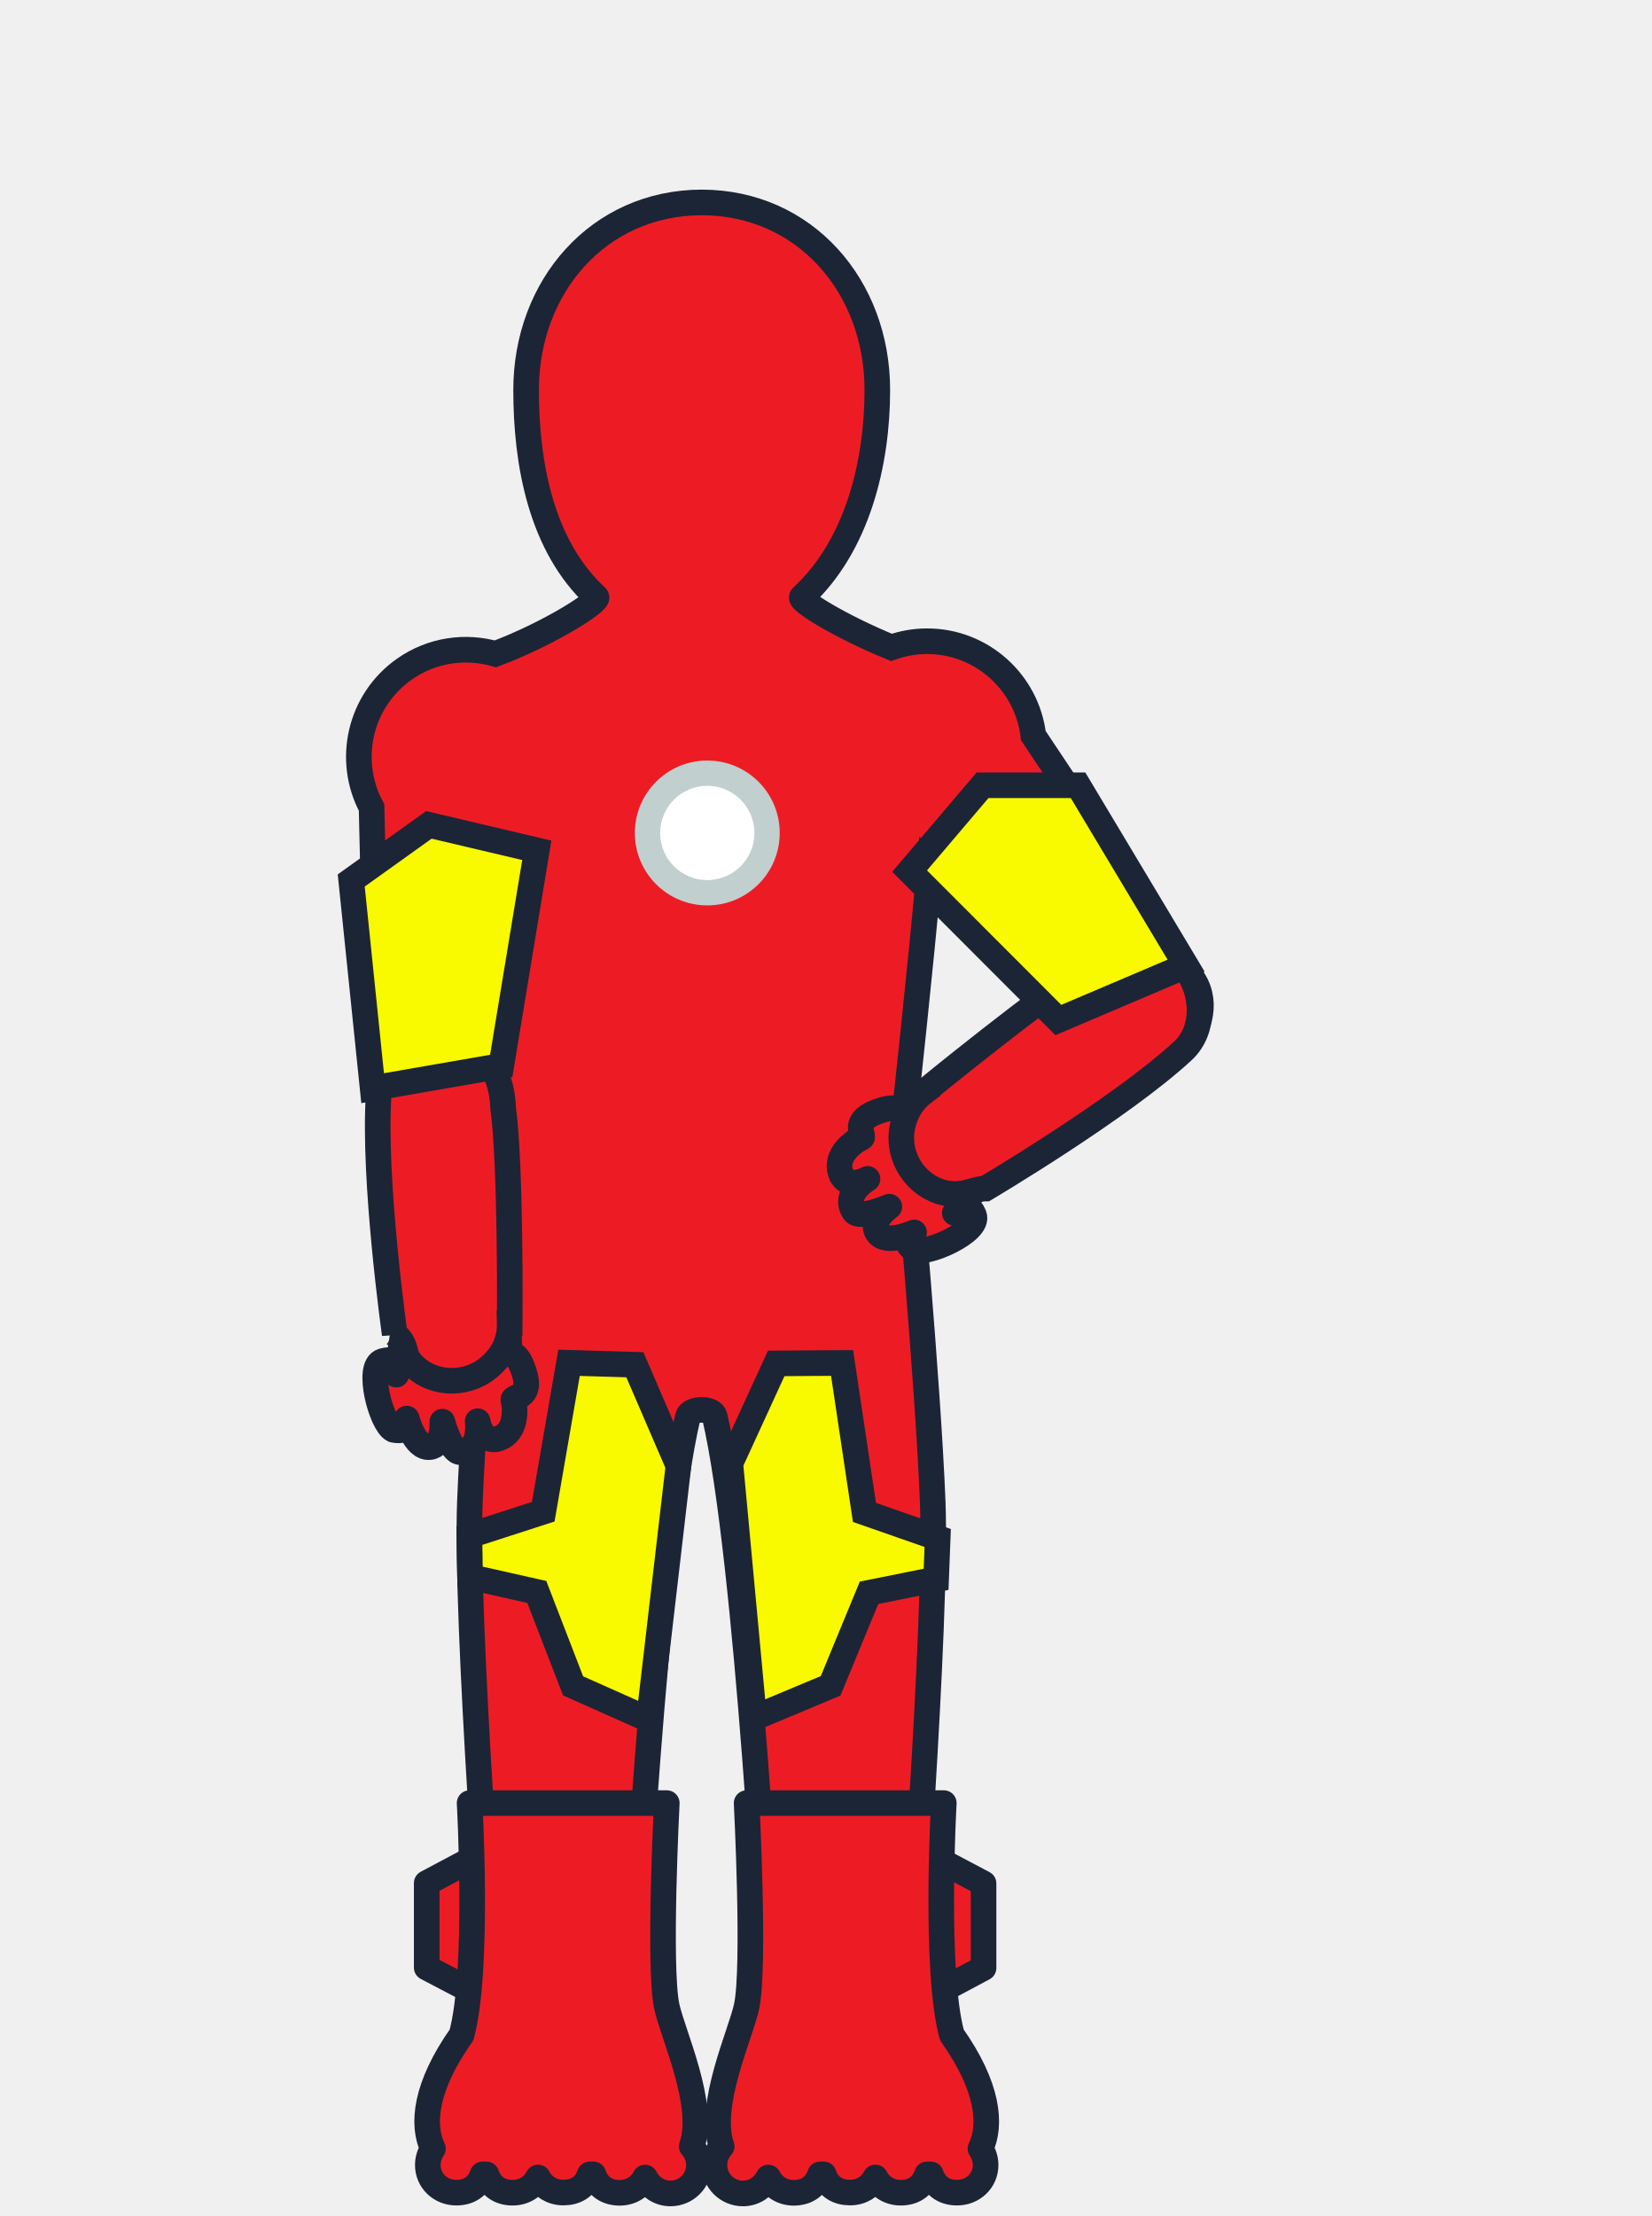
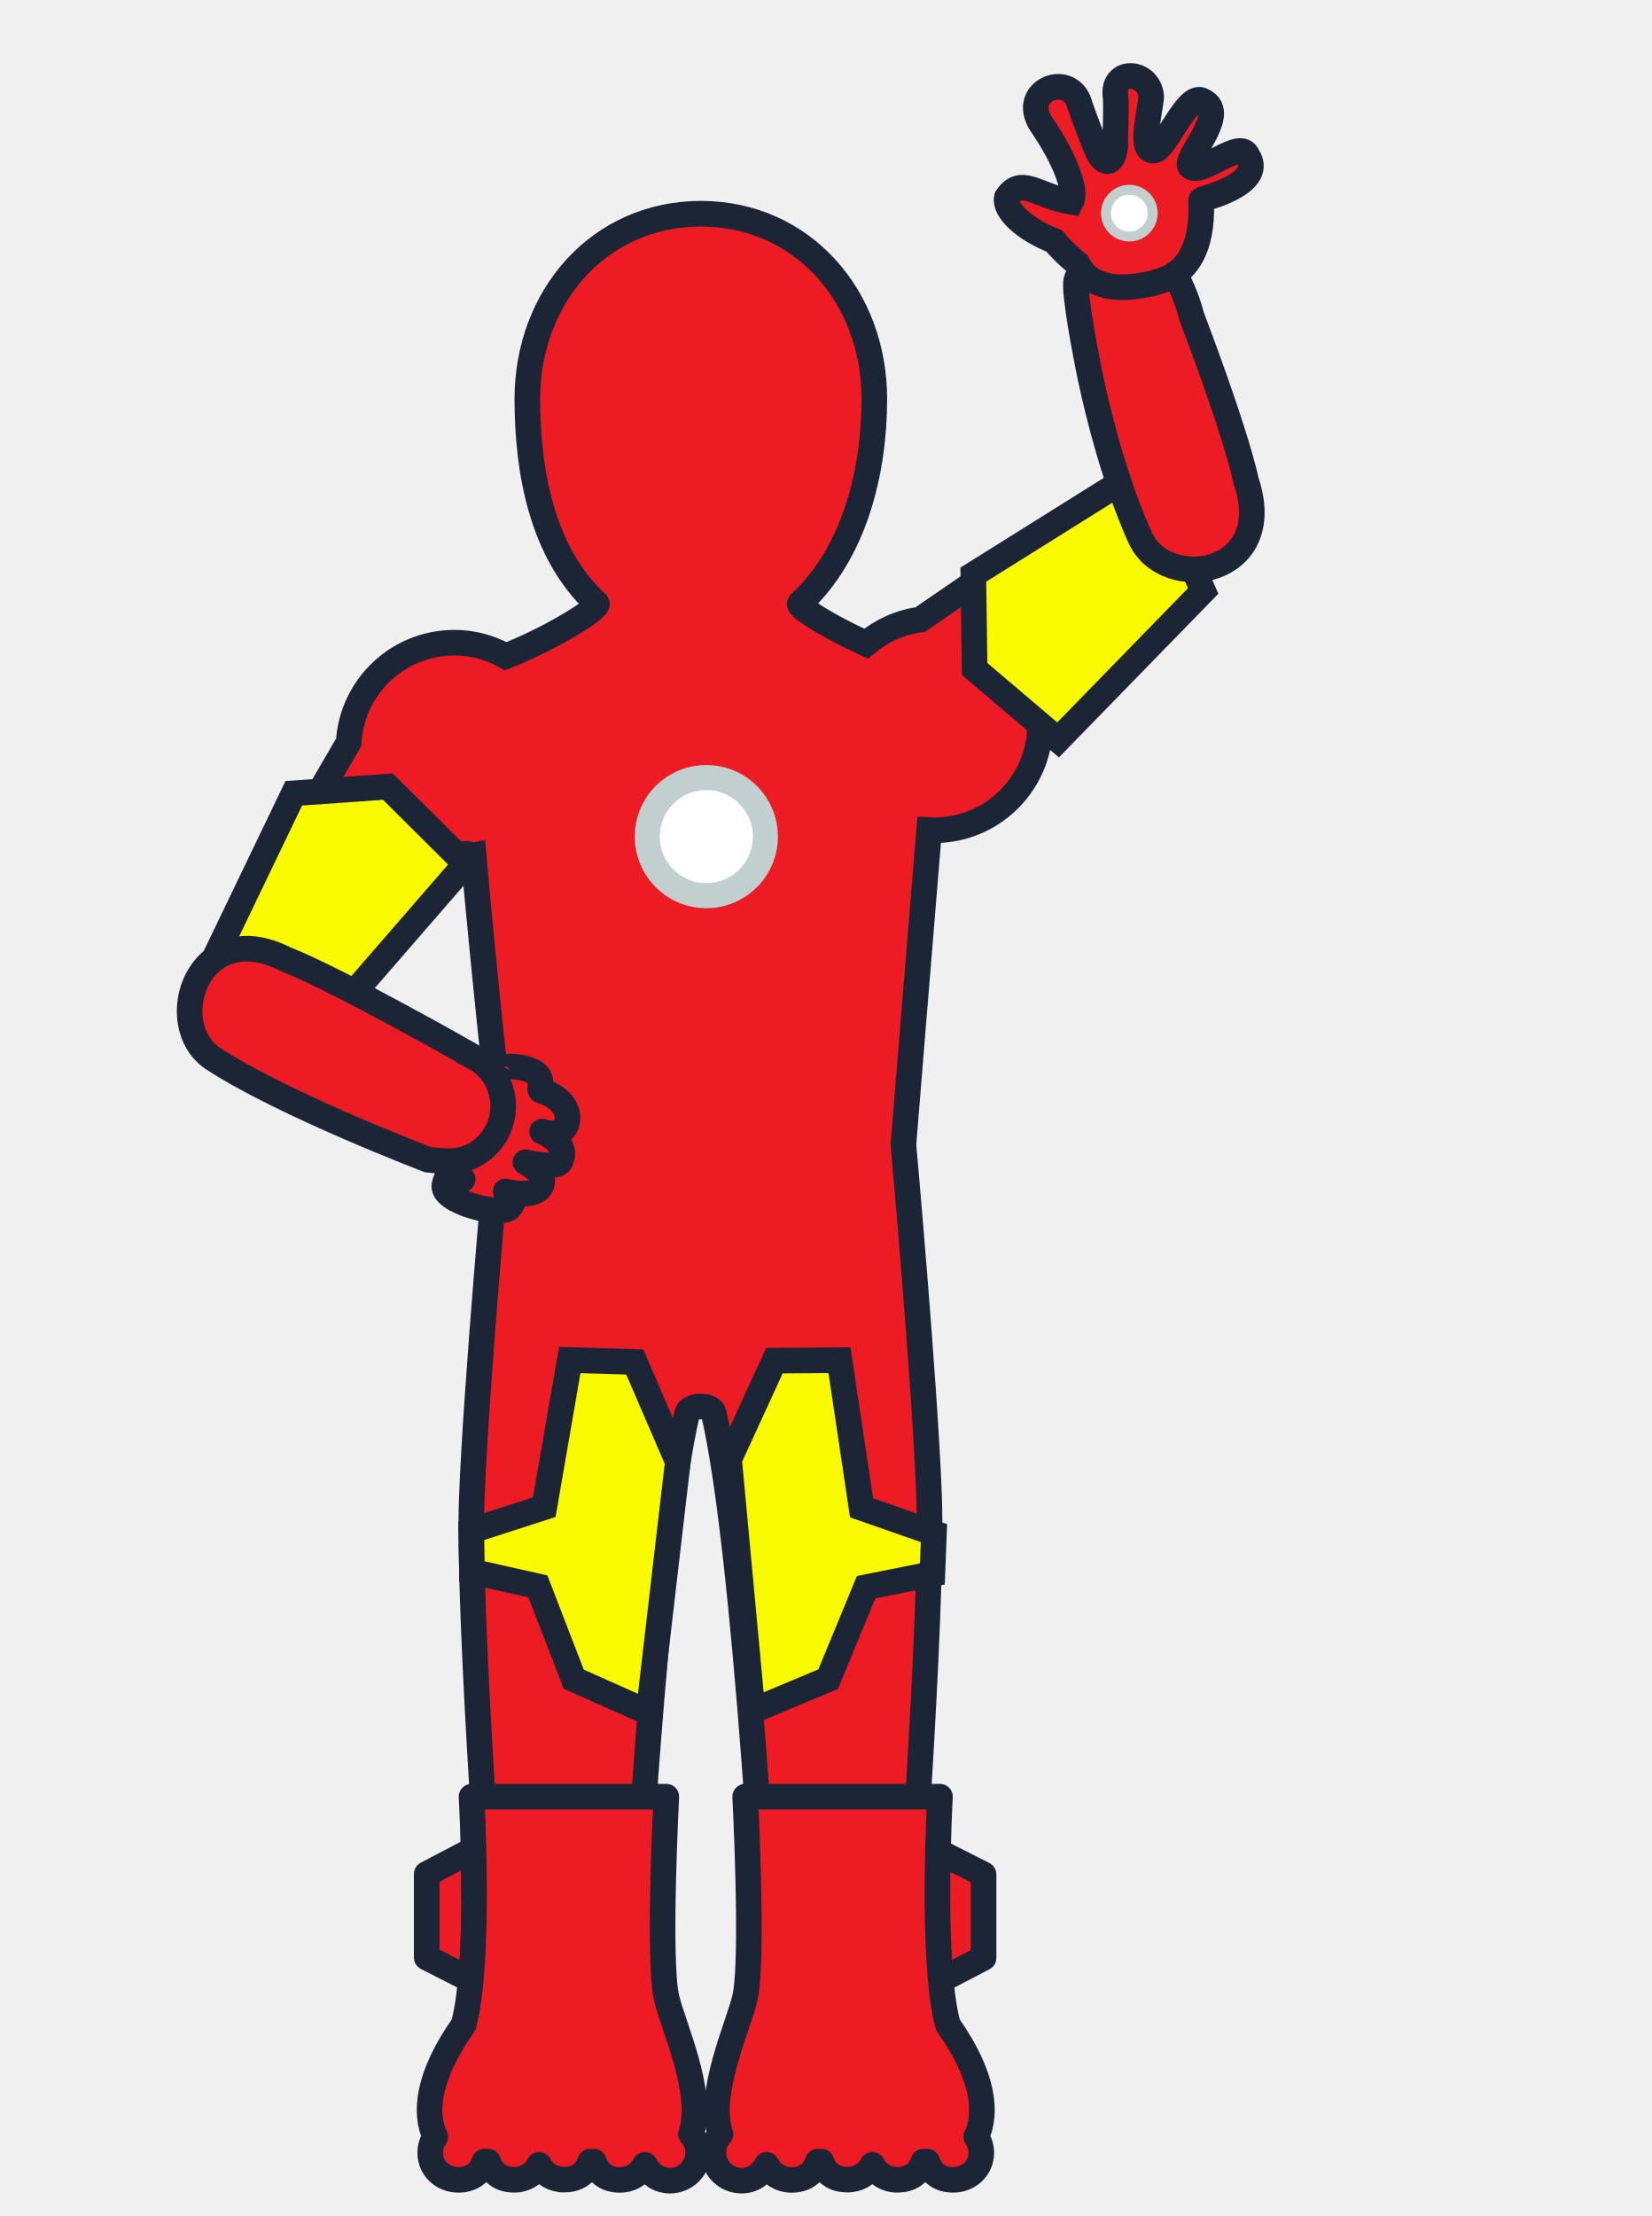
- <svg xmlns="http://www.w3.org/2000/svg" version="1.1" id="Layer_1" x="0px" y="0px" width="258px" height="346.166px" viewBox="0 0 258 346.166" style="enable-background:new 0 0 258 346.166;" xml:space="preserve">
-   <g id="ironmanBodyH">
+ <svg xmlns="http://www.w3.org/2000/svg" version="1.1" x="0px" y="0px" width="258px" height="346.166px" viewBox="0 0 258 346.166" style="enable-background:new 0 0 258 346.166;" xml:space="preserve">
+   <g id="ironmanBody">
    <rect x="-0.333" y="-0.334" style="fill:none;" width="258" height="347" />
-     <path style="fill:#ED1C24;stroke:#1B2536;stroke-width:4;stroke-miterlimit:10;" d="M186.498,153.136   c-4.09-6.816-21.334-32.662-25.055-38.227c-0.984-8.304-8.045-14.742-16.611-14.742c-1.951,0-3.816,0.351-5.559,0.965   c-7.813-3.185-14.57-7.329-13.975-7.88c8.667-7.988,11.771-20.911,11.771-32.338c0-16.167-11.317-29.266-27.433-29.293   c-16.114,0.027-27.44,13.142-27.44,29.309c0,11.429,2.307,24.334,10.974,32.322c0.643,0.592-7.137,5.631-15.767,8.891   c-4.687-1.339-9.913-0.636-14.214,2.379c-7.014,4.92-9.098,14.245-5.137,21.609c0.151,6.69,0.871,37.754,1.437,45.684   c0.422,8.816,15.822,11.525,17.544,0.847c0.066-0.512,0.2-1.071,0.383-2.365c0.392,3.59,0.736,6.368,0.997,9.368h-0.947   c0,0-3.317,36.33-4.052,54.927c-0.732,18.591,3.788,77.657,3.788,77.706c0,5.955,4.828,10.491,10.784,10.491   c5.955,0,10.784-4.974,10.784-10.927c0-0.463,3.554-68.844,8.704-90.564c0.329-1.385,3.861-1.434,4.189-0.046   c5.15,21.718,8.704,90.015,8.704,90.474c0,5.957,4.829,10.78,10.784,10.78c5.955,0,10.783-4.448,10.783-10.401   c0-0.051,4.521-58.92,3.787-77.513c-0.733-18.595-4.053-54.927-4.053-54.927h-0.945c0.957-9,3.022-27.661,4.515-44.381   c8.53,9.008,25.02,26.238,27.38,28.823C180.16,171.861,191.214,160.597,186.498,153.136z" />
-     <path style="fill:#ED1C24;stroke:#1B2536;stroke-width:4;stroke-linecap:round;stroke-linejoin:round;stroke-miterlimit:10;" d="   M153.509,184.644l-8.952-13.9c0,0-1.621,1.201-3.592,2.619c-0.674,0.485-0.51-0.756-3.104,0.021   c-5.271,1.574-2.666,3.908-3.254,4.312c-1.004,0.683,0.527-0.293,0,0c-2.17,1.189-4.325,3.357-3.086,5.966   c1.304,2.118,4.015,0.491,4.015,0.491s-3.951,2.324-2.093,5.113c0.931,1.24,5.502-0.774,5.502-0.774s-3.092,2.184-1.854,4.041   c1.311,2.004,5.715-0.015,5.715-0.015s-2.287,0.86-0.065,2.713c1.911,0.924,10.465-2.885,9.426-5.396   c-1.204-2.905-2.995-0.354-2.995-0.354L153.509,184.644z" />
-     <path style="fill:#ED1C24;stroke:#1B2536;stroke-width:4;stroke-miterlimit:10;" d="M144.164,170.749l-0.004-0.006   c0,0,19.166-15.691,26.816-20.284c12.592-9.385,20.938,7.128,13.817,13.71c-9.772,9.034-30.839,21.498-30.839,21.498h-0.002   c-1.336,0-2.934,0.854-4.651,0.854c-4.688,0-8.485-4.071-8.485-8.758C140.816,175.01,142.133,172.297,144.164,170.749z" />
-     <path style="fill:#ED1C24;stroke:#1B2536;stroke-width:4;stroke-linecap:round;stroke-linejoin:round;stroke-miterlimit:10;" d="   M62.965,208.323l16.441-1.749c0,0,0.083,2.016,0.215,4.438c0.044,0.828,0.908-0.078,1.932,2.43   c2.078,5.092-1.372,4.527-1.315,5.238c0.098,1.211-0.106-0.592,0,0c0.435,2.438,0.098,5.478-2.71,6.146   c-2.467,0.316-2.9-2.816-2.9-2.816s0.668,4.534-2.67,4.838c-1.549,0.055-2.848-4.771-2.848-4.771s0.24,3.778-1.985,3.978   c-2.381,0.237-3.576-4.457-3.576-4.457s0.767,2.319-2.07,1.754c-1.918-0.91-4.319-9.959-1.712-10.726   c3.02-0.887,2.155,2.108,2.155,2.108L62.965,208.323z" />
-     <path style="fill:#ED1C24;stroke:#1B2536;stroke-width:4;stroke-miterlimit:10;" d="M79.631,206.666h0.007   c0,0,0.201-24.663-1.024-33.501c-0.593-15.693-18.792-11.901-19.451-2.228c-0.902,13.28,2.503,37.479,2.503,37.479v-0.021   c2,1.596,1.289,2.93,2.368,4.27c2.939,3.648,8.539,4.001,12.189,1.061C78.367,211.998,79.705,209.666,79.631,206.666z" />
-     <polygon style="fill:#F9F900;stroke:#1B2536;stroke-width:4;stroke-miterlimit:10;" points="142.113,136.079 153.509,122.666    168.43,122.666 185.314,150.85 165.35,159.341  " />
-     <polygon style="fill:#F9F900;stroke:#1B2536;stroke-width:4;stroke-miterlimit:10;" points="83.868,132.83 67.008,128.854    54.875,137.541 58.218,169.988 78.312,166.499  " />
-     <circle style="fill:#C2CFCF;" cx="110.504" cy="130.12" r="11.315" />
-     <circle style="fill:#FFFFFF;" cx="110.503" cy="130.12" r="7.363" />
-     <polygon style="fill:#F9F900;stroke:#1B2536;stroke-width:4;stroke-miterlimit:10;" points="88.905,212.885 84.875,236.146    73.34,239.878 73.442,246.337 83.868,248.681 89.535,263.351 101.38,268.631 105.998,228.979 99.189,213.188  " />
-     <polygon style="fill:#F9F900;stroke:#1B2536;stroke-width:4;stroke-miterlimit:10;" points="131.562,212.91 135.057,236.258    146.503,240.252 146.252,246.708 135.775,248.812 129.771,263.349 117.809,268.354 114.104,228.606 121.273,212.979  " />
-     <polygon style="fill:#ED1C24;stroke:#1B2536;stroke-width:4;stroke-linecap:round;stroke-linejoin:round;stroke-miterlimit:10;" points="   74.219,311.319 66.667,307.362 66.667,294.159 74.001,290.261  " />
-     <path style="fill:#ED1C24;stroke:#1B2536;stroke-width:4;stroke-linecap:round;stroke-linejoin:round;stroke-miterlimit:10;" d="   M108.071,335.289c2.271-6.358-2.978-17.565-3.896-21.851c-1.319-6.162,0-31.772,0-31.772H73.368c0,0,1.491,26.241-1.26,36.215   c-5.712,8.082-6.253,14.062-4.468,17.765c-0.502,0.721-0.801,1.613-0.801,2.56c0,2.46,1.996,4.312,4.456,4.312   c1.838,0,3.414-0.85,4.095-2.85h0.612c0.682,2,2.257,2.859,4.096,2.859c1.737,0,3.227-0.928,3.961-2.379   c0.735,1.451,2.224,2.355,3.961,2.355c1.851,0,3.437-0.837,4.11-2.837h0.581c0.674,2,2.261,2.876,4.111,2.876   c1.738,0,3.227-0.934,3.961-2.387c0.736,1.453,2.225,2.49,3.961,2.49c2.462,0,4.456-1.979,4.456-4.438   C109.199,337.078,108.765,336.075,108.071,335.289z" />
-     <polygon style="fill:#ED1C24;stroke:#1B2536;stroke-width:4;stroke-linecap:round;stroke-linejoin:round;stroke-miterlimit:10;" points="   146.186,290.261 153.666,294.218 153.666,307.42 146.367,311.319  " />
-     <path style="fill:#ED1C24;stroke:#1B2536;stroke-width:4;stroke-linecap:round;stroke-linejoin:round;stroke-miterlimit:10;" d="   M112.753,335.289c-2.271-6.358,2.977-17.565,3.895-21.851c1.321-6.162,0-31.772,0-31.772h30.808c0,0-1.49,26.241,1.261,36.215   c5.713,8.082,6.252,14.062,4.467,17.765c0.504,0.721,0.803,1.613,0.803,2.56c0,2.46-1.996,4.312-4.457,4.312   c-1.838,0-3.412-0.85-4.094-2.85h-0.613c-0.682,2-2.258,2.859-4.094,2.859c-1.74,0-3.228-0.928-3.963-2.379   c-0.734,1.451-2.225,2.355-3.959,2.355c-1.854,0-3.438-0.837-4.112-2.837h-0.58c-0.674,2-2.261,2.876-4.111,2.876   c-1.737,0-3.227-0.934-3.96-2.387c-0.736,1.453-2.226,2.49-3.961,2.49c-2.462,0-4.457-1.979-4.457-4.438   C111.624,337.078,112.059,336.075,112.753,335.289z" />
+     <g>
+       <path style="fill:#ED1C24;stroke:#1B2536;stroke-width:4;stroke-miterlimit:10;" d="M181.197,71.514    c-6.679,4.131-31.976,21.518-37.422,25.267c-3.211,0.426-6.117,1.78-8.469,3.768c-6.134-2.818-10.836-5.82-10.335-6.281    c8.562-7.892,11.628-20.658,11.628-31.948c0-15.972-11.182-28.912-27.101-28.939c-15.92,0.027-27.11,12.983-27.11,28.955    c0,11.291,2.28,24.041,10.844,31.932c0.6,0.554-6.241,5.036-14.197,8.244c-2.669-1.493-5.777-2.279-9.057-2.081    c-8.449,0.513-15.027,7.285-15.502,15.53c-3.333,5.71-18.797,32.228-22.422,39.193c-4.205,7.64,7.355,17.886,14.328,9.788    c2.279-2.82,18.915-22.681,26.369-31.572c0.421-0.046,0.833,0.298,1.242,0.221c1.485,17.027,3.67,37.075,4.659,46.075h-0.935    c0,0-3.277,35.877-4.003,54.248c-0.723,18.366,3.743,76.711,3.743,76.76c0,5.883,4.77,10.36,10.653,10.36    c5.882,0,10.653-4.914,10.653-10.797c0-0.456,3.511-68.013,8.599-89.47c0.325-1.369,3.814-1.418,4.138-0.047    c5.089,21.456,8.602,88.927,8.602,89.381c0,5.886,4.77,10.647,10.653,10.647s10.653-4.394,10.653-10.275    c0-0.05,4.465-58.608,3.741-76.978c-0.727-18.369-4.003-54.664-4.003-54.664s2.546-31.454,4.02-49.175    c0.344,0.017,0.683,0.042,1.03,0.038c8.87-0.123,16.01-7.208,16.294-15.983c8.314-8.094,26.885-26.156,29.531-28.637    C199.577,77.522,188.503,66.752,181.197,71.514z" />
+       <polygon style="fill:#F9F900;stroke:#1B2536;stroke-width:4;stroke-miterlimit:10;" points="165.312,115.584 152.271,104.505     152.067,89.764 179.315,72.707 187.976,92.314   " />
+       <polygon style="fill:#F9F900;stroke:#1B2536;stroke-width:4;stroke-miterlimit:10;" points="72.739,134.95 60.605,122.883     45.899,123.92 31.93,152.957 50.646,160.414   " />
+       <circle style="fill:#C2CFCF;" cx="110.353" cy="130.688" r="11.179" />
+       <circle style="fill:#FFFFFF;" cx="110.353" cy="130.688" r="7.275" />
+       <polygon style="fill:#F9F900;stroke:#1B2536;stroke-width:4;stroke-miterlimit:10;" points="89.015,212.453 85.034,235.434     73.638,239.121 73.739,245.501 84.038,247.816 89.638,262.31 101.34,267.525 105.901,228.352 99.174,212.754   " />
+       <polygon style="fill:#F9F900;stroke:#1B2536;stroke-width:4;stroke-miterlimit:10;" points="131.157,212.478 134.609,235.544     145.917,239.49 145.67,245.868 135.319,247.945 129.39,262.307 117.57,267.254 113.909,227.985 120.993,212.546   " />
+       <polygon style="fill:#ED1C24;stroke:#1B2536;stroke-width:4;stroke-linecap:round;stroke-linejoin:round;stroke-miterlimit:10;" points="    74.318,309.698 66.667,305.789 66.667,292.746 74.009,288.894   " />
+       <path style="fill:#ED1C24;stroke:#1B2536;stroke-width:4;stroke-linecap:round;stroke-linejoin:round;stroke-miterlimit:10;" d="    M107.95,333.378c2.244-6.281-2.942-17.221-3.849-21.455c-1.304-6.086,0-31.257,0-31.257H73.667c0,0,1.472,25.792-1.245,35.646    c-5.643,7.984-6.178,13.825-4.414,17.483c-0.496,0.711-0.792,1.562-0.792,2.497c0,2.431,1.972,4.224,4.402,4.224    c1.815,0,3.373-0.85,4.045-2.85h0.605c0.673,2,2.229,2.845,4.045,2.845c1.717,0,3.188-0.909,3.913-2.343    c0.727,1.434,2.198,2.315,3.914,2.315c1.829,0,3.395-0.817,4.06-2.817h0.574c0.667,2,2.232,2.859,4.061,2.859    c1.717,0,3.188-0.912,3.914-2.348c0.727,1.436,2.197,2.465,3.913,2.465c2.432,0,4.402-1.952,4.402-4.383    C109.063,335.144,108.636,334.155,107.95,333.378z" />
+       <polygon style="fill:#ED1C24;stroke:#1B2536;stroke-width:4;stroke-linecap:round;stroke-linejoin:round;stroke-miterlimit:10;" points="    145.938,288.894 153.666,292.803 153.666,305.847 146.288,309.698   " />
+       <path style="fill:#ED1C24;stroke:#1B2536;stroke-width:4;stroke-linecap:round;stroke-linejoin:round;stroke-miterlimit:10;" d="    M112.574,333.378c-2.244-6.281,2.942-17.221,3.848-21.455c1.307-6.086,0-31.257,0-31.257h30.437c0,0-1.473,25.792,1.244,35.646    c5.644,7.984,6.178,13.825,4.414,17.483c0.496,0.711,0.791,1.562,0.791,2.497c0,2.431-1.972,4.224-4.401,4.224    c-1.816,0-3.372-0.85-4.046-2.85h-0.604c-0.673,2-2.229,2.845-4.045,2.845c-1.718,0-3.188-0.909-3.913-2.343    c-0.728,1.434-2.198,2.315-3.914,2.315c-1.829,0-3.395-0.817-4.06-2.817h-0.574c-0.667,2-2.232,2.859-4.062,2.859    c-1.717,0-3.188-0.912-3.913-2.348c-0.727,1.436-2.197,2.465-3.912,2.465c-2.434,0-4.402-1.952-4.402-4.383    C111.461,335.144,111.889,334.155,112.574,333.378z" />
+       <path style="fill:#ED1C24;stroke:#1B2536;stroke-width:4;stroke-miterlimit:10;" d="M186.187,49.469c0,0,6.6,17.155,8.532,25.759    c4.895,14.722-12.604,17.51-16.569,8.79c-5.439-11.97-8.253-27.362-8.253-27.362s-2.259-11.301-1.726-12.915    c1.453-4.398,6.085-6.225,10.604-5.206C183.824,39.676,186.187,49.469,186.187,49.469z" />
+       <path style="fill:#ED1C24;stroke:#1B2536;stroke-width:4;stroke-miterlimit:10;" d="M194.908,24.351    c-1.065-2.769-6.933,2.96-8.874,1.731c-1.511-0.956,6.111-8.337,1.941-10.292c-2.517-1.794-6.144,8.479-7.989,7.71    c-1.908-0.27-0.263-6.217-0.121-8.44c-0.395-4.106-6.131-4.383-5.589-0.077c0.201,1.604-0.077,6.021-0.015,7.779    c-0.35,3.192-1.839,3.175-3.019,0.363c-0.857-2.062-2.459-6.476-2.459-6.476c-1.29-5.81-9.727-2.598-6.031,2.837    c3.736,5.493,5.498,10.329,4.601,12.048c-5.359-0.92-7.769-4.066-10.049-0.675c-0.456,1.949,2.749,4.979,7.395,6.772    c1.568,1.938,3.629,3.547,3.629,3.547c3.132,6.402,13.528,2.551,13.739,2.429c6.816-2.695,5.428-12.406,5.602-12.453    C189.398,30.701,197.58,28.366,194.908,24.351z" />
+       <circle style="fill:#C2CFCF;" cx="176.44" cy="33.297" r="4.424" />
+       <circle style="fill:#FFFFFF;" cx="176.439" cy="33.297" r="2.879" />
+       <path style="fill:#ED1C24;stroke:#1B2536;stroke-width:4;stroke-linecap:round;stroke-linejoin:round;stroke-miterlimit:10;" d="    M67.271,180.219l6.419-15.021c0,0.001,1.78,0.9,3.931,1.955c0.736,0.361,0.371-0.821,3.028-0.494    c5.392,0.663,3.24,3.366,3.882,3.66c1.091,0.499-0.562-0.195,0,0c2.31,0.8,4.768,2.555,3.993,5.3    c-0.917,2.28-3.828,1.145-3.828,1.145s4.232,1.609,2.883,4.634c-0.7,1.36-5.485,0.155-5.485,0.155s3.374,1.613,2.472,3.629    c-0.944,2.168-5.567,0.936-5.567,0.936s2.37,0.455,0.514,2.629c-1.71,1.215-10.671-1.078-10.074-3.695    c0.691-3.031,2.857-0.842,2.857-0.842L67.271,180.219z" />
+       <path style="fill:#ED1C24;stroke:#1B2536;stroke-width:4;stroke-miterlimit:10;" d="M74.183,165.217l0.003-0.005    c0,0-21.32-12.15-29.532-15.354c-13.818-7.056-19.337,10.311-11.312,15.544c11.015,7.179,33.508,15.756,33.508,15.756    s3.067,0.403,4.742,0.119c4.563-0.775,7.69-5.293,6.915-9.859C78.049,168.739,76.494,166.428,74.183,165.217z" />
+     </g>
  </g>
-   <g id="Layer_1_1_">
+   <g id="Layer_1">
</g>
</svg>
